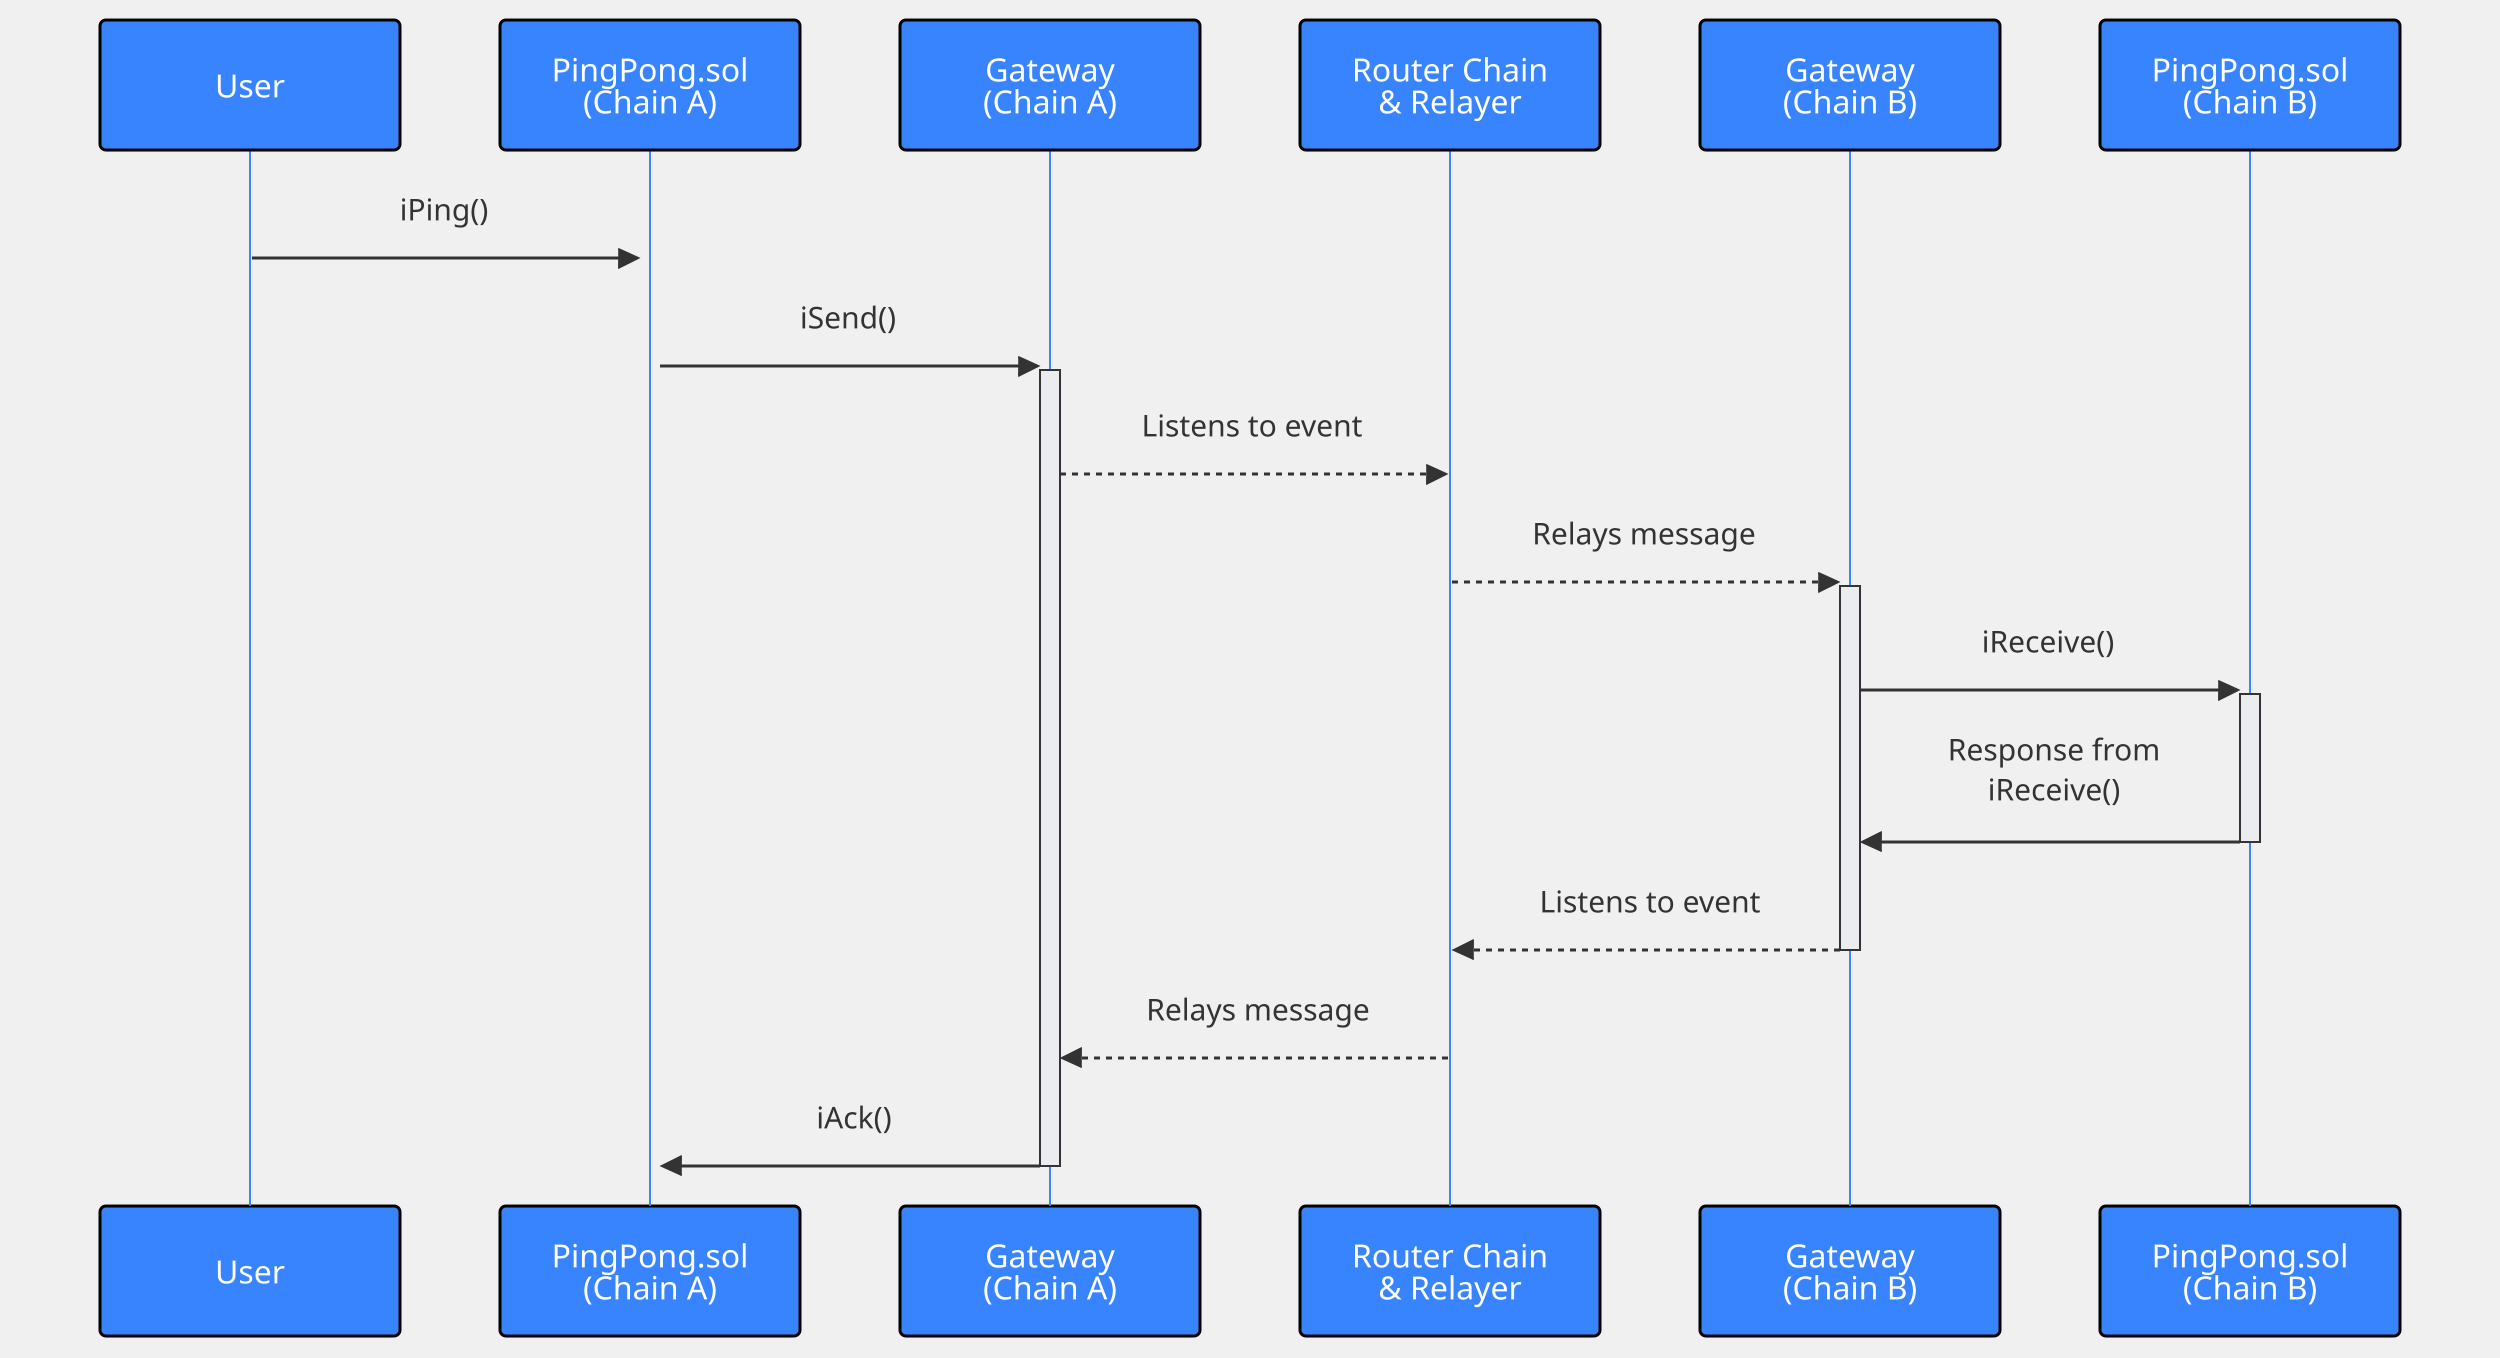
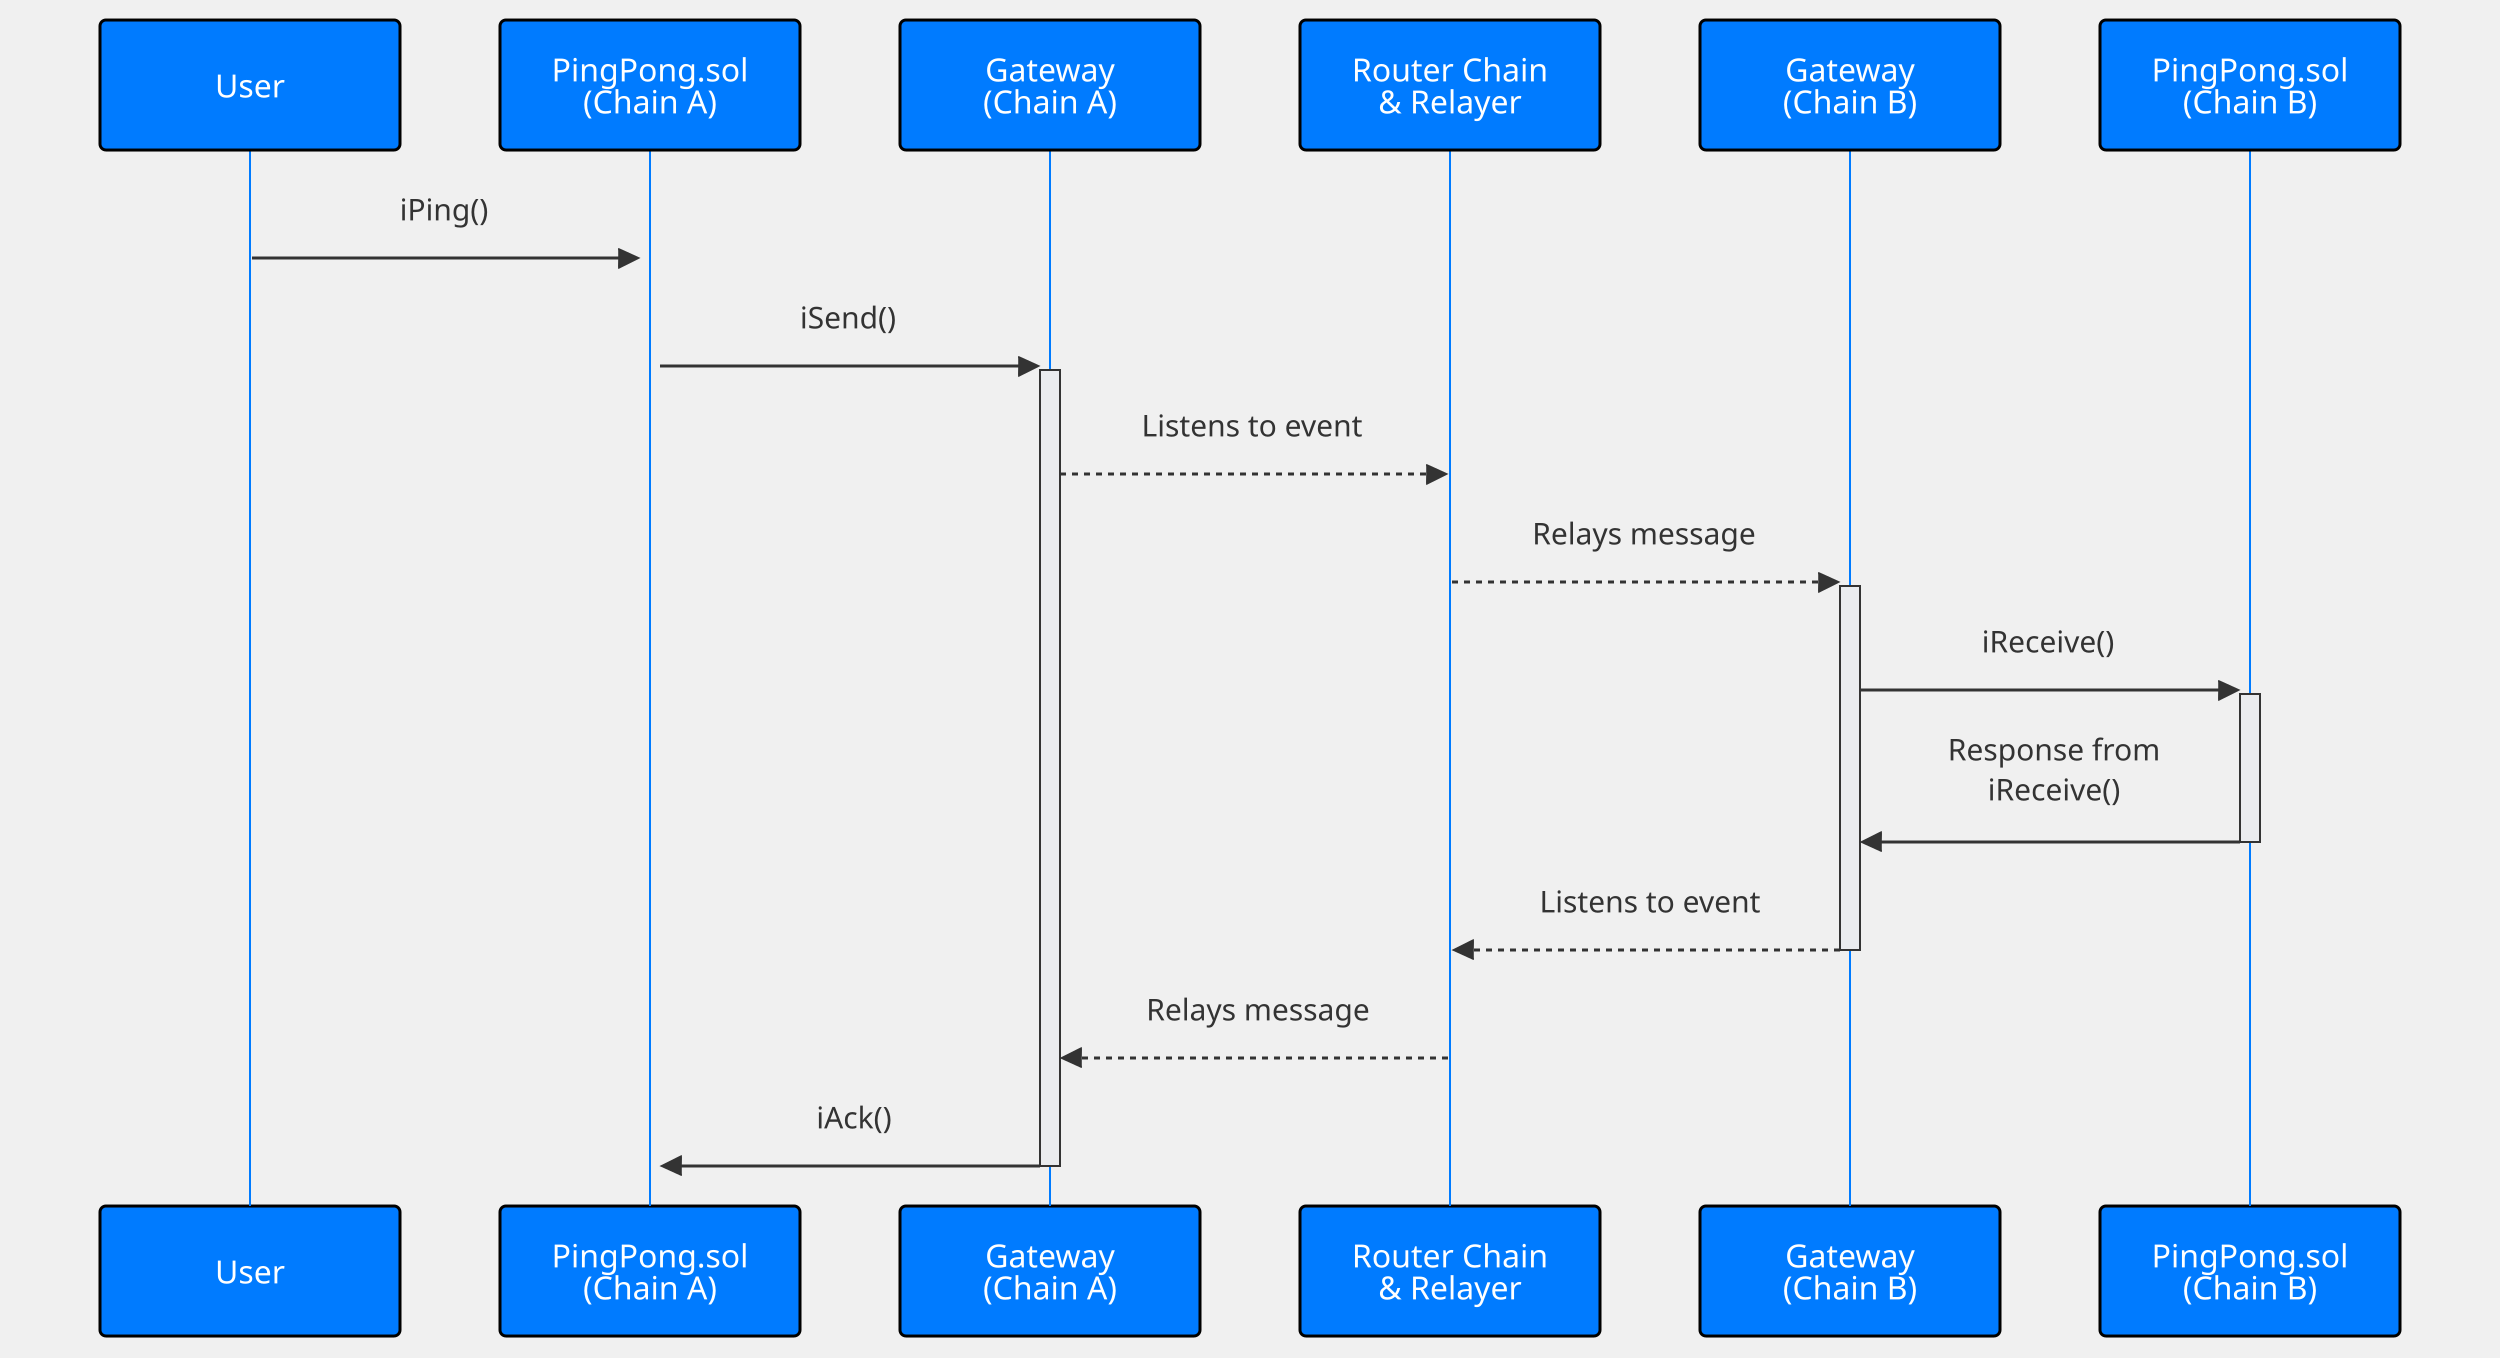
<svg xmlns="http://www.w3.org/2000/svg" aria-roledescription="sequence" role="graphics-document document" viewBox="-50 -10 1250 679" style="max-width: 1250px; background-color: white;" width="100%" id="my-svg">
  <g>
    <rect class="actor actor-bottom" ry="3" rx="3" name="P-B" height="65" width="150" stroke="#666" fill="#eaeaea" y="593" x="1000" />
    <text style="text-anchor: middle; font-size: 16px; font-weight: 400; font-family: &quot;Noto Sans&quot;;" class="actor actor-box" alignment-baseline="central" dominant-baseline="central" y="625.5" x="1075">
      <tspan dy="-8" x="1075">PingPong.sol</tspan>
    </text>
    <text style="text-anchor: middle; font-size: 16px; font-weight: 400; font-family: &quot;Noto Sans&quot;;" class="actor actor-box" alignment-baseline="central" dominant-baseline="central" y="625.5" x="1075">
      <tspan dy="8" x="1075">(Chain B)</tspan>
    </text>
  </g>
  <g>
    <rect class="actor actor-bottom" ry="3" rx="3" name="G-B" height="65" width="150" stroke="#666" fill="#eaeaea" y="593" x="800" />
    <text style="text-anchor: middle; font-size: 16px; font-weight: 400; font-family: &quot;Noto Sans&quot;;" class="actor actor-box" alignment-baseline="central" dominant-baseline="central" y="625.5" x="875">
      <tspan dy="-8" x="875">Gateway</tspan>
    </text>
    <text style="text-anchor: middle; font-size: 16px; font-weight: 400; font-family: &quot;Noto Sans&quot;;" class="actor actor-box" alignment-baseline="central" dominant-baseline="central" y="625.5" x="875">
      <tspan dy="8" x="875">(Chain B)</tspan>
    </text>
  </g>
  <g>
    <rect class="actor actor-bottom" ry="3" rx="3" name="Relayer" height="65" width="150" stroke="#666" fill="#eaeaea" y="593" x="600" />
    <text style="text-anchor: middle; font-size: 16px; font-weight: 400; font-family: &quot;Noto Sans&quot;;" class="actor actor-box" alignment-baseline="central" dominant-baseline="central" y="625.5" x="675">
      <tspan dy="-8" x="675">Router Chain</tspan>
    </text>
    <text style="text-anchor: middle; font-size: 16px; font-weight: 400; font-family: &quot;Noto Sans&quot;;" class="actor actor-box" alignment-baseline="central" dominant-baseline="central" y="625.5" x="675">
      <tspan dy="8" x="675">&amp; Relayer</tspan>
    </text>
  </g>
  <g>
    <rect class="actor actor-bottom" ry="3" rx="3" name="G-A" height="65" width="150" stroke="#666" fill="#eaeaea" y="593" x="400" />
    <text style="text-anchor: middle; font-size: 16px; font-weight: 400; font-family: &quot;Noto Sans&quot;;" class="actor actor-box" alignment-baseline="central" dominant-baseline="central" y="625.5" x="475">
      <tspan dy="-8" x="475">Gateway</tspan>
    </text>
    <text style="text-anchor: middle; font-size: 16px; font-weight: 400; font-family: &quot;Noto Sans&quot;;" class="actor actor-box" alignment-baseline="central" dominant-baseline="central" y="625.5" x="475">
      <tspan dy="8" x="475">(Chain A)</tspan>
    </text>
  </g>
  <g>
    <rect class="actor actor-bottom" ry="3" rx="3" name="P-A" height="65" width="150" stroke="#666" fill="#eaeaea" y="593" x="200" />
    <text style="text-anchor: middle; font-size: 16px; font-weight: 400; font-family: &quot;Noto Sans&quot;;" class="actor actor-box" alignment-baseline="central" dominant-baseline="central" y="625.5" x="275">
      <tspan dy="-8" x="275">PingPong.sol</tspan>
    </text>
    <text style="text-anchor: middle; font-size: 16px; font-weight: 400; font-family: &quot;Noto Sans&quot;;" class="actor actor-box" alignment-baseline="central" dominant-baseline="central" y="625.5" x="275">
      <tspan dy="8" x="275">(Chain A)</tspan>
    </text>
  </g>
  <g>
    <rect class="actor actor-bottom" ry="3" rx="3" name="User" height="65" width="150" stroke="#666" fill="#eaeaea" y="593" x="0" />
    <text style="text-anchor: middle; font-size: 16px; font-weight: 400; font-family: &quot;Noto Sans&quot;;" class="actor actor-box" alignment-baseline="central" dominant-baseline="central" y="625.5" x="75">
      <tspan dy="0" x="75">User</tspan>
    </text>
  </g>
  <g>
    <line name="P-B" stroke="#999" stroke-width="0.5px" class="actor-line 200" y2="593" x2="1075" y1="65" x1="1075" id="actor5" />
    <g id="root-5">
      <rect class="actor actor-top" ry="3" rx="3" name="P-B" height="65" width="150" stroke="#666" fill="#eaeaea" y="0" x="1000" />
      <text style="text-anchor: middle; font-size: 16px; font-weight: 400; font-family: &quot;Noto Sans&quot;;" class="actor actor-box" alignment-baseline="central" dominant-baseline="central" y="32.5" x="1075">
        <tspan dy="-8" x="1075">PingPong.sol</tspan>
      </text>
      <text style="text-anchor: middle; font-size: 16px; font-weight: 400; font-family: &quot;Noto Sans&quot;;" class="actor actor-box" alignment-baseline="central" dominant-baseline="central" y="32.5" x="1075">
        <tspan dy="8" x="1075">(Chain B)</tspan>
      </text>
    </g>
  </g>
  <g>
    <line name="G-B" stroke="#999" stroke-width="0.5px" class="actor-line 200" y2="593" x2="875" y1="65" x1="875" id="actor4" />
    <g id="root-4">
      <rect class="actor actor-top" ry="3" rx="3" name="G-B" height="65" width="150" stroke="#666" fill="#eaeaea" y="0" x="800" />
      <text style="text-anchor: middle; font-size: 16px; font-weight: 400; font-family: &quot;Noto Sans&quot;;" class="actor actor-box" alignment-baseline="central" dominant-baseline="central" y="32.5" x="875">
        <tspan dy="-8" x="875">Gateway</tspan>
      </text>
      <text style="text-anchor: middle; font-size: 16px; font-weight: 400; font-family: &quot;Noto Sans&quot;;" class="actor actor-box" alignment-baseline="central" dominant-baseline="central" y="32.5" x="875">
        <tspan dy="8" x="875">(Chain B)</tspan>
      </text>
    </g>
  </g>
  <g>
    <line name="Relayer" stroke="#999" stroke-width="0.5px" class="actor-line 200" y2="593" x2="675" y1="65" x1="675" id="actor3" />
    <g id="root-3">
      <rect class="actor actor-top" ry="3" rx="3" name="Relayer" height="65" width="150" stroke="#666" fill="#eaeaea" y="0" x="600" />
      <text style="text-anchor: middle; font-size: 16px; font-weight: 400; font-family: &quot;Noto Sans&quot;;" class="actor actor-box" alignment-baseline="central" dominant-baseline="central" y="32.5" x="675">
        <tspan dy="-8" x="675">Router Chain</tspan>
      </text>
      <text style="text-anchor: middle; font-size: 16px; font-weight: 400; font-family: &quot;Noto Sans&quot;;" class="actor actor-box" alignment-baseline="central" dominant-baseline="central" y="32.5" x="675">
        <tspan dy="8" x="675">&amp; Relayer</tspan>
      </text>
    </g>
  </g>
  <g>
    <line name="G-A" stroke="#999" stroke-width="0.5px" class="actor-line 200" y2="593" x2="475" y1="65" x1="475" id="actor2" />
    <g id="root-2">
      <rect class="actor actor-top" ry="3" rx="3" name="G-A" height="65" width="150" stroke="#666" fill="#eaeaea" y="0" x="400" />
      <text style="text-anchor: middle; font-size: 16px; font-weight: 400; font-family: &quot;Noto Sans&quot;;" class="actor actor-box" alignment-baseline="central" dominant-baseline="central" y="32.5" x="475">
        <tspan dy="-8" x="475">Gateway</tspan>
      </text>
      <text style="text-anchor: middle; font-size: 16px; font-weight: 400; font-family: &quot;Noto Sans&quot;;" class="actor actor-box" alignment-baseline="central" dominant-baseline="central" y="32.5" x="475">
        <tspan dy="8" x="475">(Chain A)</tspan>
      </text>
    </g>
  </g>
  <g>
    <line name="P-A" stroke="#999" stroke-width="0.5px" class="actor-line 200" y2="593" x2="275" y1="65" x1="275" id="actor1" />
    <g id="root-1">
      <rect class="actor actor-top" ry="3" rx="3" name="P-A" height="65" width="150" stroke="#666" fill="#eaeaea" y="0" x="200" />
      <text style="text-anchor: middle; font-size: 16px; font-weight: 400; font-family: &quot;Noto Sans&quot;;" class="actor actor-box" alignment-baseline="central" dominant-baseline="central" y="32.5" x="275">
        <tspan dy="-8" x="275">PingPong.sol</tspan>
      </text>
      <text style="text-anchor: middle; font-size: 16px; font-weight: 400; font-family: &quot;Noto Sans&quot;;" class="actor actor-box" alignment-baseline="central" dominant-baseline="central" y="32.5" x="275">
        <tspan dy="8" x="275">(Chain A)</tspan>
      </text>
    </g>
  </g>
  <g>
    <line name="User" stroke="#999" stroke-width="0.5px" class="actor-line 200" y2="593" x2="75" y1="65" x1="75" id="actor0" />
    <g id="root-0">
      <rect class="actor actor-top" ry="3" rx="3" name="User" height="65" width="150" stroke="#666" fill="#eaeaea" y="0" x="0" />
      <text style="text-anchor: middle; font-size: 16px; font-weight: 400; font-family: &quot;Noto Sans&quot;;" class="actor actor-box" alignment-baseline="central" dominant-baseline="central" y="32.5" x="75">
        <tspan dy="0" x="75">User</tspan>
      </text>
    </g>
  </g>
-   <style>#my-svg{font-family:Noto Sans;font-size:16px;fill:#333;}#my-svg .error-icon{fill:#552222;}#my-svg .error-text{fill:#552222;stroke:#552222;}#my-svg .edge-thickness-normal{stroke-width:1px;}#my-svg .edge-thickness-thick{stroke-width:3.5px;}#my-svg .edge-pattern-solid{stroke-dasharray:0;}#my-svg .edge-thickness-invisible{stroke-width:0;fill:none;}#my-svg .edge-pattern-dashed{stroke-dasharray:3;}#my-svg .edge-pattern-dotted{stroke-dasharray:2;}#my-svg .marker{fill:#333333;stroke:#333333;}#my-svg .marker.cross{stroke:#333333;}#my-svg svg{font-family:Noto Sans;font-size:16px;}#my-svg p{margin:0;}#my-svg .actor{stroke:hsl(259.626, 59.777%, 87.902%);fill:#ECECFF;}#my-svg text.actor&gt;tspan{fill:black;stroke:none;}#my-svg .actor-line{stroke:hsl(259.626, 59.777%, 87.902%);}#my-svg .messageLine0{stroke-width:1.5;stroke-dasharray:none;stroke:#333;}#my-svg .messageLine1{stroke-width:1.5;stroke-dasharray:2,2;stroke:#333;}#my-svg #arrowhead path{fill:#333;stroke:#333;}#my-svg .sequenceNumber{fill:white;}#my-svg #sequencenumber{fill:#333;}#my-svg #crosshead path{fill:#333;stroke:#333;}#my-svg .messageText{fill:#333;stroke:none;}#my-svg .labelBox{stroke:hsl(259.626, 59.777%, 87.902%);fill:#ECECFF;}#my-svg .labelText,#my-svg .labelText&gt;tspan{fill:black;stroke:none;}#my-svg .loopText,#my-svg .loopText&gt;tspan{fill:black;stroke:none;}#my-svg .loopLine{stroke-width:2px;stroke-dasharray:2,2;stroke:hsl(259.626, 59.777%, 87.902%);fill:hsl(259.626, 59.777%, 87.902%);}#my-svg .note{stroke:#aaaa33;fill:#fff5ad;}#my-svg .noteText,#my-svg .noteText&gt;tspan{fill:black;stroke:none;}#my-svg .activation0{fill:#f4f4f4;stroke:#666;}#my-svg .activation1{fill:#f4f4f4;stroke:#666;}#my-svg .activation2{fill:#f4f4f4;stroke:#666;}#my-svg .actorPopupMenu{position:absolute;}#my-svg .actorPopupMenuPanel{position:absolute;fill:#ECECFF;box-shadow:0px 8px 16px 0px rgba(0,0,0,0.2);filter:drop-shadow(3px 5px 2px rgb(0 0 0 / 0.4));}#my-svg .actor-man line{stroke:hsl(259.626, 59.777%, 87.902%);fill:#ECECFF;}#my-svg .actor-man circle,#my-svg line{stroke:hsl(259.626, 59.777%, 87.902%);fill:#ECECFF;stroke-width:2px;}#my-svg .actor,#my-svg .labelBox{stroke:black!important;stroke-width:1.5px!important;fill:#3884ff!important;}#my-svg .note{fill:#3884ff!important;stroke-width:1px!important;stroke:black!important;}#my-svg .noteText tspan,#my-svg .actor tspan,#my-svg .labelText{fill:white!important;}#my-svg .loopText,#my-svg .loopText tspan{fill:#3884ff!important;}#my-svg .actor-line{stroke:#3884ff!important;stroke-width:1px;}#my-svg .messageText,#my-svg .loopText,#my-svg .labelText,#my-svg .noteText{font-size:15px!important;stroke:none!important;background:white!important;}#my-svg .loopLine,#my-svg line{stroke:#333!important;stroke-width:1px;fill:none!important;}#my-svg .activation0{fill:#eaecef;stroke:#333;}#my-svg :root{--mermaid-font-family:Noto Sans;}</style>
+   <style>#my-svg{font-family:Noto Sans;font-size:16px;fill:#333;}#my-svg .error-icon{fill:#552222;}#my-svg .error-text{fill:#552222;stroke:#552222;}#my-svg .edge-thickness-normal{stroke-width:1px;}#my-svg .edge-thickness-thick{stroke-width:3.5px;}#my-svg .edge-pattern-solid{stroke-dasharray:0;}#my-svg .edge-thickness-invisible{stroke-width:0;fill:none;}#my-svg .edge-pattern-dashed{stroke-dasharray:3;}#my-svg .edge-pattern-dotted{stroke-dasharray:2;}#my-svg .marker{fill:#333333;stroke:#333333;}#my-svg .marker.cross{stroke:#333333;}#my-svg svg{font-family:Noto Sans;font-size:16px;}#my-svg p{margin:0;}#my-svg .actor{stroke:hsl(259.626, 59.777%, 87.902%);fill:#ECECFF;}#my-svg text.actor&gt;tspan{fill:black;stroke:none;}#my-svg .actor-line{stroke:hsl(259.626, 59.777%, 87.902%);}#my-svg .messageLine0{stroke-width:1.5;stroke-dasharray:none;stroke:#333;}#my-svg .messageLine1{stroke-width:1.5;stroke-dasharray:2,2;stroke:#333;}#my-svg #arrowhead path{fill:#333;stroke:#333;}#my-svg .sequenceNumber{fill:white;}#my-svg #sequencenumber{fill:#333;}#my-svg #crosshead path{fill:#333;stroke:#333;}#my-svg .messageText{fill:#333;stroke:none;}#my-svg .labelBox{stroke:hsl(259.626, 59.777%, 87.902%);fill:#ECECFF;}#my-svg .labelText,#my-svg .labelText&gt;tspan{fill:black;stroke:none;}#my-svg .loopText,#my-svg .loopText&gt;tspan{fill:black;stroke:none;}#my-svg .loopLine{stroke-width:2px;stroke-dasharray:2,2;stroke:hsl(259.626, 59.777%, 87.902%);fill:hsl(259.626, 59.777%, 87.902%);}#my-svg .note{stroke:#aaaa33;fill:#fff5ad;}#my-svg .noteText,#my-svg .noteText&gt;tspan{fill:black;stroke:none;}#my-svg .activation0{fill:#f4f4f4;stroke:#666;}#my-svg .activation1{fill:#f4f4f4;stroke:#666;}#my-svg .activation2{fill:#f4f4f4;stroke:#666;}#my-svg .actorPopupMenu{position:absolute;}#my-svg .actorPopupMenuPanel{position:absolute;fill:#ECECFF;box-shadow:0px 8px 16px 0px rgba(0,0,0,0.2);filter:drop-shadow(3px 5px 2px rgb(0 0 0 / 0.4));}#my-svg .actor-man line{stroke:hsl(259.626, 59.777%, 87.902%);fill:#ECECFF;}#my-svg .actor-man circle,#my-svg line{stroke:hsl(259.626, 59.777%, 87.902%);fill:#ECECFF;stroke-width:2px;}#my-svg .actor,#my-svg .labelBox{stroke:black!important;stroke-width:1.5px!important;fill:#007bff!important;}#my-svg .note{fill:#007bff!important;stroke-width:1px!important;stroke:black!important;}#my-svg .noteText tspan,#my-svg .actor tspan,#my-svg .labelText{fill:white!important;}#my-svg .loopText,#my-svg .loopText tspan{fill:#007bff!important;}#my-svg .actor-line{stroke:#007bff!important;stroke-width:1px;}#my-svg .messageText,#my-svg .loopText,#my-svg .labelText,#my-svg .noteText{font-size:15px!important;stroke:none!important;background:white!important;}#my-svg .loopLine,#my-svg line{stroke:#333!important;stroke-width:1px;fill:none!important;}#my-svg .activation0{fill:#eaecef;stroke:#333;}#my-svg :root{--mermaid-font-family:Noto Sans;}</style>
  <g />
  <defs>
    <symbol height="24" width="24" id="computer">
      <path d="M2 2v13h20v-13h-20zm18 11h-16v-9h16v9zm-10.228 6l.466-1h3.524l.467 1h-4.457zm14.228 3h-24l2-6h2.104l-1.33 4h18.45l-1.297-4h2.073l2 6zm-5-10h-14v-7h14v7z" transform="scale(.5)" />
    </symbol>
  </defs>
  <defs>
    <symbol clip-rule="evenodd" fill-rule="evenodd" id="database">
      <path d="M12.258.001l.256.004.255.005.253.008.251.01.249.012.247.015.246.016.242.019.241.02.239.023.236.024.233.027.231.028.229.031.225.032.223.034.22.036.217.038.214.04.211.041.208.043.205.045.201.046.198.048.194.05.191.051.187.053.183.054.18.056.175.057.172.059.168.06.163.061.16.063.155.064.15.066.074.033.073.033.071.034.07.034.069.035.068.035.067.035.066.035.064.036.064.036.062.036.06.036.06.037.058.037.058.037.055.038.055.038.053.038.052.038.051.039.05.039.048.039.047.039.045.04.044.04.043.04.041.04.04.041.039.041.037.041.036.041.034.041.033.042.032.042.03.042.029.042.027.042.026.043.024.043.023.043.021.043.02.043.018.044.017.043.015.044.013.044.012.044.011.045.009.044.007.045.006.045.004.045.002.045.001.045v17l-.001.045-.002.045-.004.045-.006.045-.007.045-.009.044-.011.045-.012.044-.013.044-.015.044-.017.043-.018.044-.02.043-.021.043-.023.043-.024.043-.026.043-.027.042-.029.042-.03.042-.032.042-.033.042-.034.041-.036.041-.037.041-.039.041-.04.041-.041.04-.043.04-.044.04-.045.04-.047.039-.048.039-.05.039-.051.039-.052.038-.053.038-.055.038-.055.038-.058.037-.058.037-.06.037-.06.036-.062.036-.064.036-.064.036-.066.035-.067.035-.068.035-.069.035-.07.034-.071.034-.073.033-.074.033-.15.066-.155.064-.16.063-.163.061-.168.06-.172.059-.175.057-.18.056-.183.054-.187.053-.191.051-.194.05-.198.048-.201.046-.205.045-.208.043-.211.041-.214.04-.217.038-.22.036-.223.034-.225.032-.229.031-.231.028-.233.027-.236.024-.239.023-.241.02-.242.019-.246.016-.247.015-.249.012-.251.01-.253.008-.255.005-.256.004-.258.001-.258-.001-.256-.004-.255-.005-.253-.008-.251-.01-.249-.012-.247-.015-.245-.016-.243-.019-.241-.02-.238-.023-.236-.024-.234-.027-.231-.028-.228-.031-.226-.032-.223-.034-.22-.036-.217-.038-.214-.04-.211-.041-.208-.043-.204-.045-.201-.046-.198-.048-.195-.05-.19-.051-.187-.053-.184-.054-.179-.056-.176-.057-.172-.059-.167-.06-.164-.061-.159-.063-.155-.064-.151-.066-.074-.033-.072-.033-.072-.034-.07-.034-.069-.035-.068-.035-.067-.035-.066-.035-.064-.036-.063-.036-.062-.036-.061-.036-.06-.037-.058-.037-.057-.037-.056-.038-.055-.038-.053-.038-.052-.038-.051-.039-.049-.039-.049-.039-.046-.039-.046-.04-.044-.04-.043-.04-.041-.04-.04-.041-.039-.041-.037-.041-.036-.041-.034-.041-.033-.042-.032-.042-.03-.042-.029-.042-.027-.042-.026-.043-.024-.043-.023-.043-.021-.043-.02-.043-.018-.044-.017-.043-.015-.044-.013-.044-.012-.044-.011-.045-.009-.044-.007-.045-.006-.045-.004-.045-.002-.045-.001-.045v-17l.001-.045.002-.045.004-.045.006-.045.007-.045.009-.044.011-.045.012-.044.013-.044.015-.044.017-.043.018-.044.02-.043.021-.043.023-.043.024-.043.026-.043.027-.042.029-.042.03-.042.032-.042.033-.042.034-.041.036-.041.037-.041.039-.041.04-.041.041-.04.043-.04.044-.04.046-.04.046-.039.049-.039.049-.039.051-.039.052-.038.053-.038.055-.038.056-.038.057-.037.058-.037.06-.037.061-.036.062-.036.063-.036.064-.036.066-.035.067-.035.068-.035.069-.035.07-.034.072-.034.072-.033.074-.033.151-.066.155-.064.159-.063.164-.061.167-.06.172-.059.176-.057.179-.056.184-.054.187-.053.19-.051.195-.05.198-.048.201-.046.204-.045.208-.043.211-.041.214-.04.217-.038.22-.036.223-.034.226-.032.228-.031.231-.028.234-.027.236-.024.238-.023.241-.02.243-.019.245-.016.247-.015.249-.012.251-.01.253-.008.255-.005.256-.004.258-.001.258.001zm-9.258 20.499v.01l.001.021.003.021.004.022.005.021.006.022.007.022.009.023.01.022.011.023.012.023.013.023.015.023.016.024.017.023.018.024.019.024.021.024.022.025.023.024.024.025.052.049.056.05.061.051.066.051.07.051.075.051.079.052.084.052.088.052.092.052.097.052.102.051.105.052.11.052.114.051.119.051.123.051.127.05.131.05.135.05.139.048.144.049.147.047.152.047.155.047.16.045.163.045.167.043.171.043.176.041.178.041.183.039.187.039.19.037.194.035.197.035.202.033.204.031.209.03.212.029.216.027.219.025.222.024.226.021.23.02.233.018.236.016.24.015.243.012.246.01.249.008.253.005.256.004.259.001.26-.001.257-.004.254-.005.25-.008.247-.011.244-.012.241-.014.237-.016.233-.018.231-.021.226-.021.224-.024.22-.026.216-.027.212-.028.21-.031.205-.031.202-.034.198-.034.194-.036.191-.037.187-.039.183-.04.179-.04.175-.042.172-.043.168-.044.163-.045.16-.046.155-.046.152-.047.148-.048.143-.049.139-.049.136-.05.131-.05.126-.05.123-.051.118-.052.114-.051.11-.052.106-.052.101-.052.096-.052.092-.052.088-.053.083-.051.079-.052.074-.052.07-.051.065-.051.06-.051.056-.05.051-.05.023-.024.023-.025.021-.024.02-.024.019-.024.018-.024.017-.024.015-.023.014-.024.013-.023.012-.023.01-.023.01-.022.008-.022.006-.022.006-.022.004-.022.004-.021.001-.021.001-.021v-4.127l-.077.055-.08.053-.083.054-.085.053-.087.052-.09.052-.093.051-.095.05-.097.05-.1.049-.102.049-.105.048-.106.047-.109.047-.111.046-.114.045-.115.045-.118.044-.12.043-.122.042-.124.042-.126.041-.128.04-.13.04-.132.038-.134.038-.135.037-.138.037-.139.035-.142.035-.143.034-.144.033-.147.032-.148.031-.15.03-.151.03-.153.029-.154.027-.156.027-.158.026-.159.025-.161.024-.162.023-.163.022-.165.021-.166.02-.167.019-.169.018-.169.017-.171.016-.173.015-.173.014-.175.013-.175.012-.177.011-.178.01-.179.008-.179.008-.181.006-.182.005-.182.004-.184.003-.184.002h-.37l-.184-.002-.184-.003-.182-.004-.182-.005-.181-.006-.179-.008-.179-.008-.178-.01-.176-.011-.176-.012-.175-.013-.173-.014-.172-.015-.171-.016-.17-.017-.169-.018-.167-.019-.166-.02-.165-.021-.163-.022-.162-.023-.161-.024-.159-.025-.157-.026-.156-.027-.155-.027-.153-.029-.151-.03-.15-.03-.148-.031-.146-.032-.145-.033-.143-.034-.141-.035-.14-.035-.137-.037-.136-.037-.134-.038-.132-.038-.13-.04-.128-.04-.126-.041-.124-.042-.122-.042-.12-.044-.117-.043-.116-.045-.113-.045-.112-.046-.109-.047-.106-.047-.105-.048-.102-.049-.1-.049-.097-.05-.095-.05-.093-.052-.09-.051-.087-.052-.085-.053-.083-.054-.08-.054-.077-.054v4.127zm0-5.654v.011l.001.021.003.021.004.021.005.022.006.022.007.022.009.022.01.022.011.023.012.023.013.023.015.024.016.023.017.024.018.024.019.024.021.024.022.024.023.025.024.024.052.05.056.05.061.05.066.051.07.051.075.052.079.051.084.052.088.052.092.052.097.052.102.052.105.052.11.051.114.051.119.052.123.05.127.051.131.05.135.049.139.049.144.048.147.048.152.047.155.046.16.045.163.045.167.044.171.042.176.042.178.04.183.04.187.038.19.037.194.036.197.034.202.033.204.032.209.03.212.028.216.027.219.025.222.024.226.022.23.02.233.018.236.016.24.014.243.012.246.01.249.008.253.006.256.003.259.001.26-.001.257-.003.254-.006.25-.008.247-.01.244-.012.241-.015.237-.016.233-.018.231-.02.226-.022.224-.024.22-.025.216-.027.212-.029.21-.03.205-.032.202-.033.198-.035.194-.036.191-.037.187-.039.183-.039.179-.041.175-.042.172-.043.168-.044.163-.045.16-.045.155-.047.152-.047.148-.048.143-.048.139-.05.136-.049.131-.05.126-.051.123-.051.118-.051.114-.052.11-.052.106-.052.101-.052.096-.052.092-.052.088-.052.083-.052.079-.052.074-.051.07-.052.065-.051.06-.05.056-.051.051-.049.023-.025.023-.024.021-.025.02-.024.019-.024.018-.024.017-.024.015-.023.014-.023.013-.024.012-.022.01-.023.01-.023.008-.022.006-.022.006-.022.004-.021.004-.022.001-.021.001-.021v-4.139l-.077.054-.08.054-.083.054-.085.052-.087.053-.09.051-.093.051-.095.051-.097.05-.1.049-.102.049-.105.048-.106.047-.109.047-.111.046-.114.045-.115.044-.118.044-.12.044-.122.042-.124.042-.126.041-.128.04-.13.039-.132.039-.134.038-.135.037-.138.036-.139.036-.142.035-.143.033-.144.033-.147.033-.148.031-.15.03-.151.03-.153.028-.154.028-.156.027-.158.026-.159.025-.161.024-.162.023-.163.022-.165.021-.166.02-.167.019-.169.018-.169.017-.171.016-.173.015-.173.014-.175.013-.175.012-.177.011-.178.009-.179.009-.179.007-.181.007-.182.005-.182.004-.184.003-.184.002h-.37l-.184-.002-.184-.003-.182-.004-.182-.005-.181-.007-.179-.007-.179-.009-.178-.009-.176-.011-.176-.012-.175-.013-.173-.014-.172-.015-.171-.016-.17-.017-.169-.018-.167-.019-.166-.02-.165-.021-.163-.022-.162-.023-.161-.024-.159-.025-.157-.026-.156-.027-.155-.028-.153-.028-.151-.03-.15-.03-.148-.031-.146-.033-.145-.033-.143-.033-.141-.035-.14-.036-.137-.036-.136-.037-.134-.038-.132-.039-.13-.039-.128-.04-.126-.041-.124-.042-.122-.043-.12-.043-.117-.044-.116-.044-.113-.046-.112-.046-.109-.046-.106-.047-.105-.048-.102-.049-.1-.049-.097-.05-.095-.051-.093-.051-.09-.051-.087-.053-.085-.052-.083-.054-.08-.054-.077-.054v4.139zm0-5.666v.011l.001.02.003.022.004.021.005.022.006.021.007.022.009.023.01.022.011.023.012.023.013.023.015.023.016.024.017.024.018.023.019.024.021.025.022.024.023.024.024.025.052.05.056.05.061.05.066.051.07.051.075.052.079.051.084.052.088.052.092.052.097.052.102.052.105.051.11.052.114.051.119.051.123.051.127.05.131.05.135.05.139.049.144.048.147.048.152.047.155.046.16.045.163.045.167.043.171.043.176.042.178.04.183.04.187.038.19.037.194.036.197.034.202.033.204.032.209.03.212.028.216.027.219.025.222.024.226.021.23.02.233.018.236.017.24.014.243.012.246.01.249.008.253.006.256.003.259.001.26-.001.257-.003.254-.006.25-.008.247-.01.244-.013.241-.014.237-.016.233-.018.231-.02.226-.022.224-.024.22-.025.216-.027.212-.029.21-.03.205-.032.202-.033.198-.035.194-.036.191-.037.187-.039.183-.039.179-.041.175-.042.172-.043.168-.044.163-.045.16-.045.155-.047.152-.047.148-.048.143-.049.139-.049.136-.049.131-.051.126-.05.123-.051.118-.052.114-.051.11-.052.106-.052.101-.052.096-.052.092-.052.088-.052.083-.052.079-.052.074-.052.07-.051.065-.051.06-.051.056-.05.051-.049.023-.025.023-.025.021-.024.02-.024.019-.024.018-.024.017-.024.015-.023.014-.024.013-.023.012-.023.01-.022.01-.023.008-.022.006-.022.006-.022.004-.022.004-.021.001-.021.001-.021v-4.153l-.077.054-.08.054-.083.053-.085.053-.087.053-.09.051-.093.051-.095.051-.097.05-.1.049-.102.048-.105.048-.106.048-.109.046-.111.046-.114.046-.115.044-.118.044-.12.043-.122.043-.124.042-.126.041-.128.04-.13.039-.132.039-.134.038-.135.037-.138.036-.139.036-.142.034-.143.034-.144.033-.147.032-.148.032-.15.03-.151.03-.153.028-.154.028-.156.027-.158.026-.159.024-.161.024-.162.023-.163.023-.165.021-.166.02-.167.019-.169.018-.169.017-.171.016-.173.015-.173.014-.175.013-.175.012-.177.01-.178.01-.179.009-.179.007-.181.006-.182.006-.182.004-.184.003-.184.001-.185.001-.185-.001-.184-.001-.184-.003-.182-.004-.182-.006-.181-.006-.179-.007-.179-.009-.178-.01-.176-.01-.176-.012-.175-.013-.173-.014-.172-.015-.171-.016-.17-.017-.169-.018-.167-.019-.166-.02-.165-.021-.163-.023-.162-.023-.161-.024-.159-.024-.157-.026-.156-.027-.155-.028-.153-.028-.151-.03-.15-.03-.148-.032-.146-.032-.145-.033-.143-.034-.141-.034-.14-.036-.137-.036-.136-.037-.134-.038-.132-.039-.13-.039-.128-.041-.126-.041-.124-.041-.122-.043-.12-.043-.117-.044-.116-.044-.113-.046-.112-.046-.109-.046-.106-.048-.105-.048-.102-.048-.1-.05-.097-.049-.095-.051-.093-.051-.09-.052-.087-.052-.085-.053-.083-.053-.08-.054-.077-.054v4.153zm8.74-8.179l-.257.004-.254.005-.25.008-.247.011-.244.012-.241.014-.237.016-.233.018-.231.021-.226.022-.224.023-.22.026-.216.027-.212.028-.21.031-.205.032-.202.033-.198.034-.194.036-.191.038-.187.038-.183.04-.179.041-.175.042-.172.043-.168.043-.163.045-.16.046-.155.046-.152.048-.148.048-.143.048-.139.049-.136.05-.131.05-.126.051-.123.051-.118.051-.114.052-.11.052-.106.052-.101.052-.096.052-.092.052-.088.052-.083.052-.079.052-.074.051-.07.052-.065.051-.06.05-.056.05-.051.05-.023.025-.023.024-.021.024-.02.025-.019.024-.018.024-.017.023-.015.024-.014.023-.013.023-.012.023-.01.023-.01.022-.008.022-.006.023-.006.021-.004.022-.004.021-.001.021-.001.021.001.021.001.021.004.021.004.022.006.021.006.023.008.022.01.022.01.023.012.023.013.023.014.023.015.024.017.023.018.024.019.024.02.025.021.024.023.024.023.025.051.05.056.05.06.05.065.051.07.052.074.051.079.052.083.052.088.052.092.052.096.052.101.052.106.052.11.052.114.052.118.051.123.051.126.051.131.05.136.05.139.049.143.048.148.048.152.048.155.046.16.046.163.045.168.043.172.043.175.042.179.041.183.04.187.038.191.038.194.036.198.034.202.033.205.032.21.031.212.028.216.027.22.026.224.023.226.022.231.021.233.018.237.016.241.014.244.012.247.011.25.008.254.005.257.004.26.001.26-.001.257-.004.254-.005.25-.008.247-.011.244-.012.241-.014.237-.016.233-.018.231-.021.226-.022.224-.023.22-.026.216-.027.212-.028.21-.031.205-.032.202-.033.198-.034.194-.036.191-.038.187-.038.183-.04.179-.041.175-.042.172-.043.168-.043.163-.045.16-.046.155-.046.152-.048.148-.048.143-.048.139-.049.136-.05.131-.05.126-.051.123-.051.118-.051.114-.052.11-.052.106-.052.101-.052.096-.052.092-.052.088-.052.083-.052.079-.052.074-.051.07-.052.065-.051.06-.05.056-.05.051-.05.023-.025.023-.024.021-.024.02-.025.019-.024.018-.024.017-.023.015-.024.014-.023.013-.023.012-.023.01-.023.01-.022.008-.022.006-.023.006-.021.004-.022.004-.021.001-.021.001-.021-.001-.021-.001-.021-.004-.021-.004-.022-.006-.021-.006-.023-.008-.022-.01-.022-.01-.023-.012-.023-.013-.023-.014-.023-.015-.024-.017-.023-.018-.024-.019-.024-.02-.025-.021-.024-.023-.024-.023-.025-.051-.05-.056-.05-.06-.05-.065-.051-.07-.052-.074-.051-.079-.052-.083-.052-.088-.052-.092-.052-.096-.052-.101-.052-.106-.052-.11-.052-.114-.052-.118-.051-.123-.051-.126-.051-.131-.05-.136-.05-.139-.049-.143-.048-.148-.048-.152-.048-.155-.046-.16-.046-.163-.045-.168-.043-.172-.043-.175-.042-.179-.041-.183-.04-.187-.038-.191-.038-.194-.036-.198-.034-.202-.033-.205-.032-.21-.031-.212-.028-.216-.027-.22-.026-.224-.023-.226-.022-.231-.021-.233-.018-.237-.016-.241-.014-.244-.012-.247-.011-.25-.008-.254-.005-.257-.004-.26-.001-.26.001z" transform="scale(.5)" />
    </symbol>
  </defs>
  <defs>
    <symbol height="24" width="24" id="clock">
      <path d="M12 2c5.514 0 10 4.486 10 10s-4.486 10-10 10-10-4.486-10-10 4.486-10 10-10zm0-2c-6.627 0-12 5.373-12 12s5.373 12 12 12 12-5.373 12-12-5.373-12-12-12zm5.848 12.459c.202.038.202.333.001.372-1.907.361-6.045 1.111-6.547 1.111-.719 0-1.301-.582-1.301-1.301 0-.512.77-5.447 1.125-7.445.034-.192.312-.181.343.014l.985 6.238 5.394 1.011z" transform="scale(.5)" />
    </symbol>
  </defs>
  <defs>
    <marker orient="auto-start-reverse" markerHeight="12" markerWidth="12" markerUnits="userSpaceOnUse" refY="5" refX="7.9" id="arrowhead">
      <path d="M -1 0 L 10 5 L 0 10 z" />
    </marker>
  </defs>
  <defs>
    <marker refY="4.5" refX="4" orient="auto" markerHeight="8" markerWidth="15" id="crosshead">
      <path style="stroke-dasharray: 0, 0;" d="M 1,2 L 6,7 M 6,2 L 1,7" stroke-width="1pt" stroke="#000000" fill="none" />
    </marker>
  </defs>
  <defs>
    <marker orient="auto" markerHeight="28" markerWidth="20" refY="7" refX="15.5" id="filled-head">
      <path d="M 18,7 L9,13 L14,7 L9,1 Z" />
    </marker>
  </defs>
  <defs>
    <marker orient="auto" markerHeight="40" markerWidth="60" refY="15" refX="15" id="sequencenumber">
      <circle r="6" cy="15" cx="15" />
    </marker>
  </defs>
  <g />
  <g>
    <rect class="activation0" height="398" width="10" stroke="#666" fill="#EDF2AE" y="175" x="470" />
  </g>
  <g>
    <rect class="activation0" height="182" width="10" stroke="#666" fill="#EDF2AE" y="283" x="870" />
  </g>
  <g>
    <rect class="activation0" height="74" width="10" stroke="#666" fill="#EDF2AE" y="337" x="1070" />
  </g>
  <text style="font-family: &quot;Noto Sans&quot;; font-size: 16px; font-weight: 400;" dy="1em" class="messageText" alignment-baseline="middle" dominant-baseline="middle" text-anchor="middle" y="80" x="172">iPing()</text>
  <line style="fill: none;" marker-end="url(#arrowhead)" stroke="none" stroke-width="2" class="messageLine0" y2="119" x2="267" y1="119" x1="76" />
  <text style="font-family: &quot;Noto Sans&quot;; font-size: 16px; font-weight: 400;" dy="1em" class="messageText" alignment-baseline="middle" dominant-baseline="middle" text-anchor="middle" y="134" x="374">iSend()</text>
  <line style="fill: none;" marker-end="url(#arrowhead)" stroke="none" stroke-width="2" class="messageLine0" y2="173" x2="467" y1="173" x1="280" />
  <text style="font-family: &quot;Noto Sans&quot;; font-size: 16px; font-weight: 400;" dy="1em" class="messageText" alignment-baseline="middle" dominant-baseline="middle" text-anchor="middle" y="188" x="576">Listens to event</text>
  <line style="stroke-dasharray: 3, 3; fill: none;" marker-end="url(#arrowhead)" stroke="none" stroke-width="2" class="messageLine1" y2="227" x2="671" y1="227" x1="480" />
  <text style="font-family: &quot;Noto Sans&quot;; font-size: 16px; font-weight: 400;" dy="1em" class="messageText" alignment-baseline="middle" dominant-baseline="middle" text-anchor="middle" y="242" x="772">Relays message</text>
  <line style="stroke-dasharray: 3, 3; fill: none;" marker-end="url(#arrowhead)" stroke="none" stroke-width="2" class="messageLine1" y2="281" x2="867" y1="281" x1="676" />
  <text style="font-family: &quot;Noto Sans&quot;; font-size: 16px; font-weight: 400;" dy="1em" class="messageText" alignment-baseline="middle" dominant-baseline="middle" text-anchor="middle" y="296" x="974">iReceive()</text>
  <line style="fill: none;" marker-end="url(#arrowhead)" stroke="none" stroke-width="2" class="messageLine0" y2="335" x2="1067" y1="335" x1="880" />
  <text style="font-family: &quot;Noto Sans&quot;; font-size: 16px; font-weight: 400;" dy="1em" class="messageText" alignment-baseline="middle" dominant-baseline="middle" text-anchor="middle" y="350" x="977">Response from</text>
  <text style="font-family: &quot;Noto Sans&quot;; font-size: 16px; font-weight: 400;" dy="1em" class="messageText" alignment-baseline="middle" dominant-baseline="middle" text-anchor="middle" y="370" x="977">iReceive()</text>
  <line style="fill: none;" marker-end="url(#arrowhead)" stroke="none" stroke-width="2" class="messageLine0" y2="411" x2="883" y1="411" x1="1070" />
  <text style="font-family: &quot;Noto Sans&quot;; font-size: 16px; font-weight: 400;" dy="1em" class="messageText" alignment-baseline="middle" dominant-baseline="middle" text-anchor="middle" y="426" x="775">Listens to event</text>
  <line style="stroke-dasharray: 3, 3; fill: none;" marker-end="url(#arrowhead)" stroke="none" stroke-width="2" class="messageLine1" y2="465" x2="679" y1="465" x1="870" />
  <text style="font-family: &quot;Noto Sans&quot;; font-size: 16px; font-weight: 400;" dy="1em" class="messageText" alignment-baseline="middle" dominant-baseline="middle" text-anchor="middle" y="480" x="579">Relays message</text>
  <line style="stroke-dasharray: 3, 3; fill: none;" marker-end="url(#arrowhead)" stroke="none" stroke-width="2" class="messageLine1" y2="519" x2="483" y1="519" x1="674" />
  <text style="font-family: &quot;Noto Sans&quot;; font-size: 16px; font-weight: 400;" dy="1em" class="messageText" alignment-baseline="middle" dominant-baseline="middle" text-anchor="middle" y="534" x="377">iAck()</text>
  <line style="fill: none;" marker-end="url(#arrowhead)" stroke="none" stroke-width="2" class="messageLine0" y2="573" x2="283" y1="573" x1="470" />
</svg>
